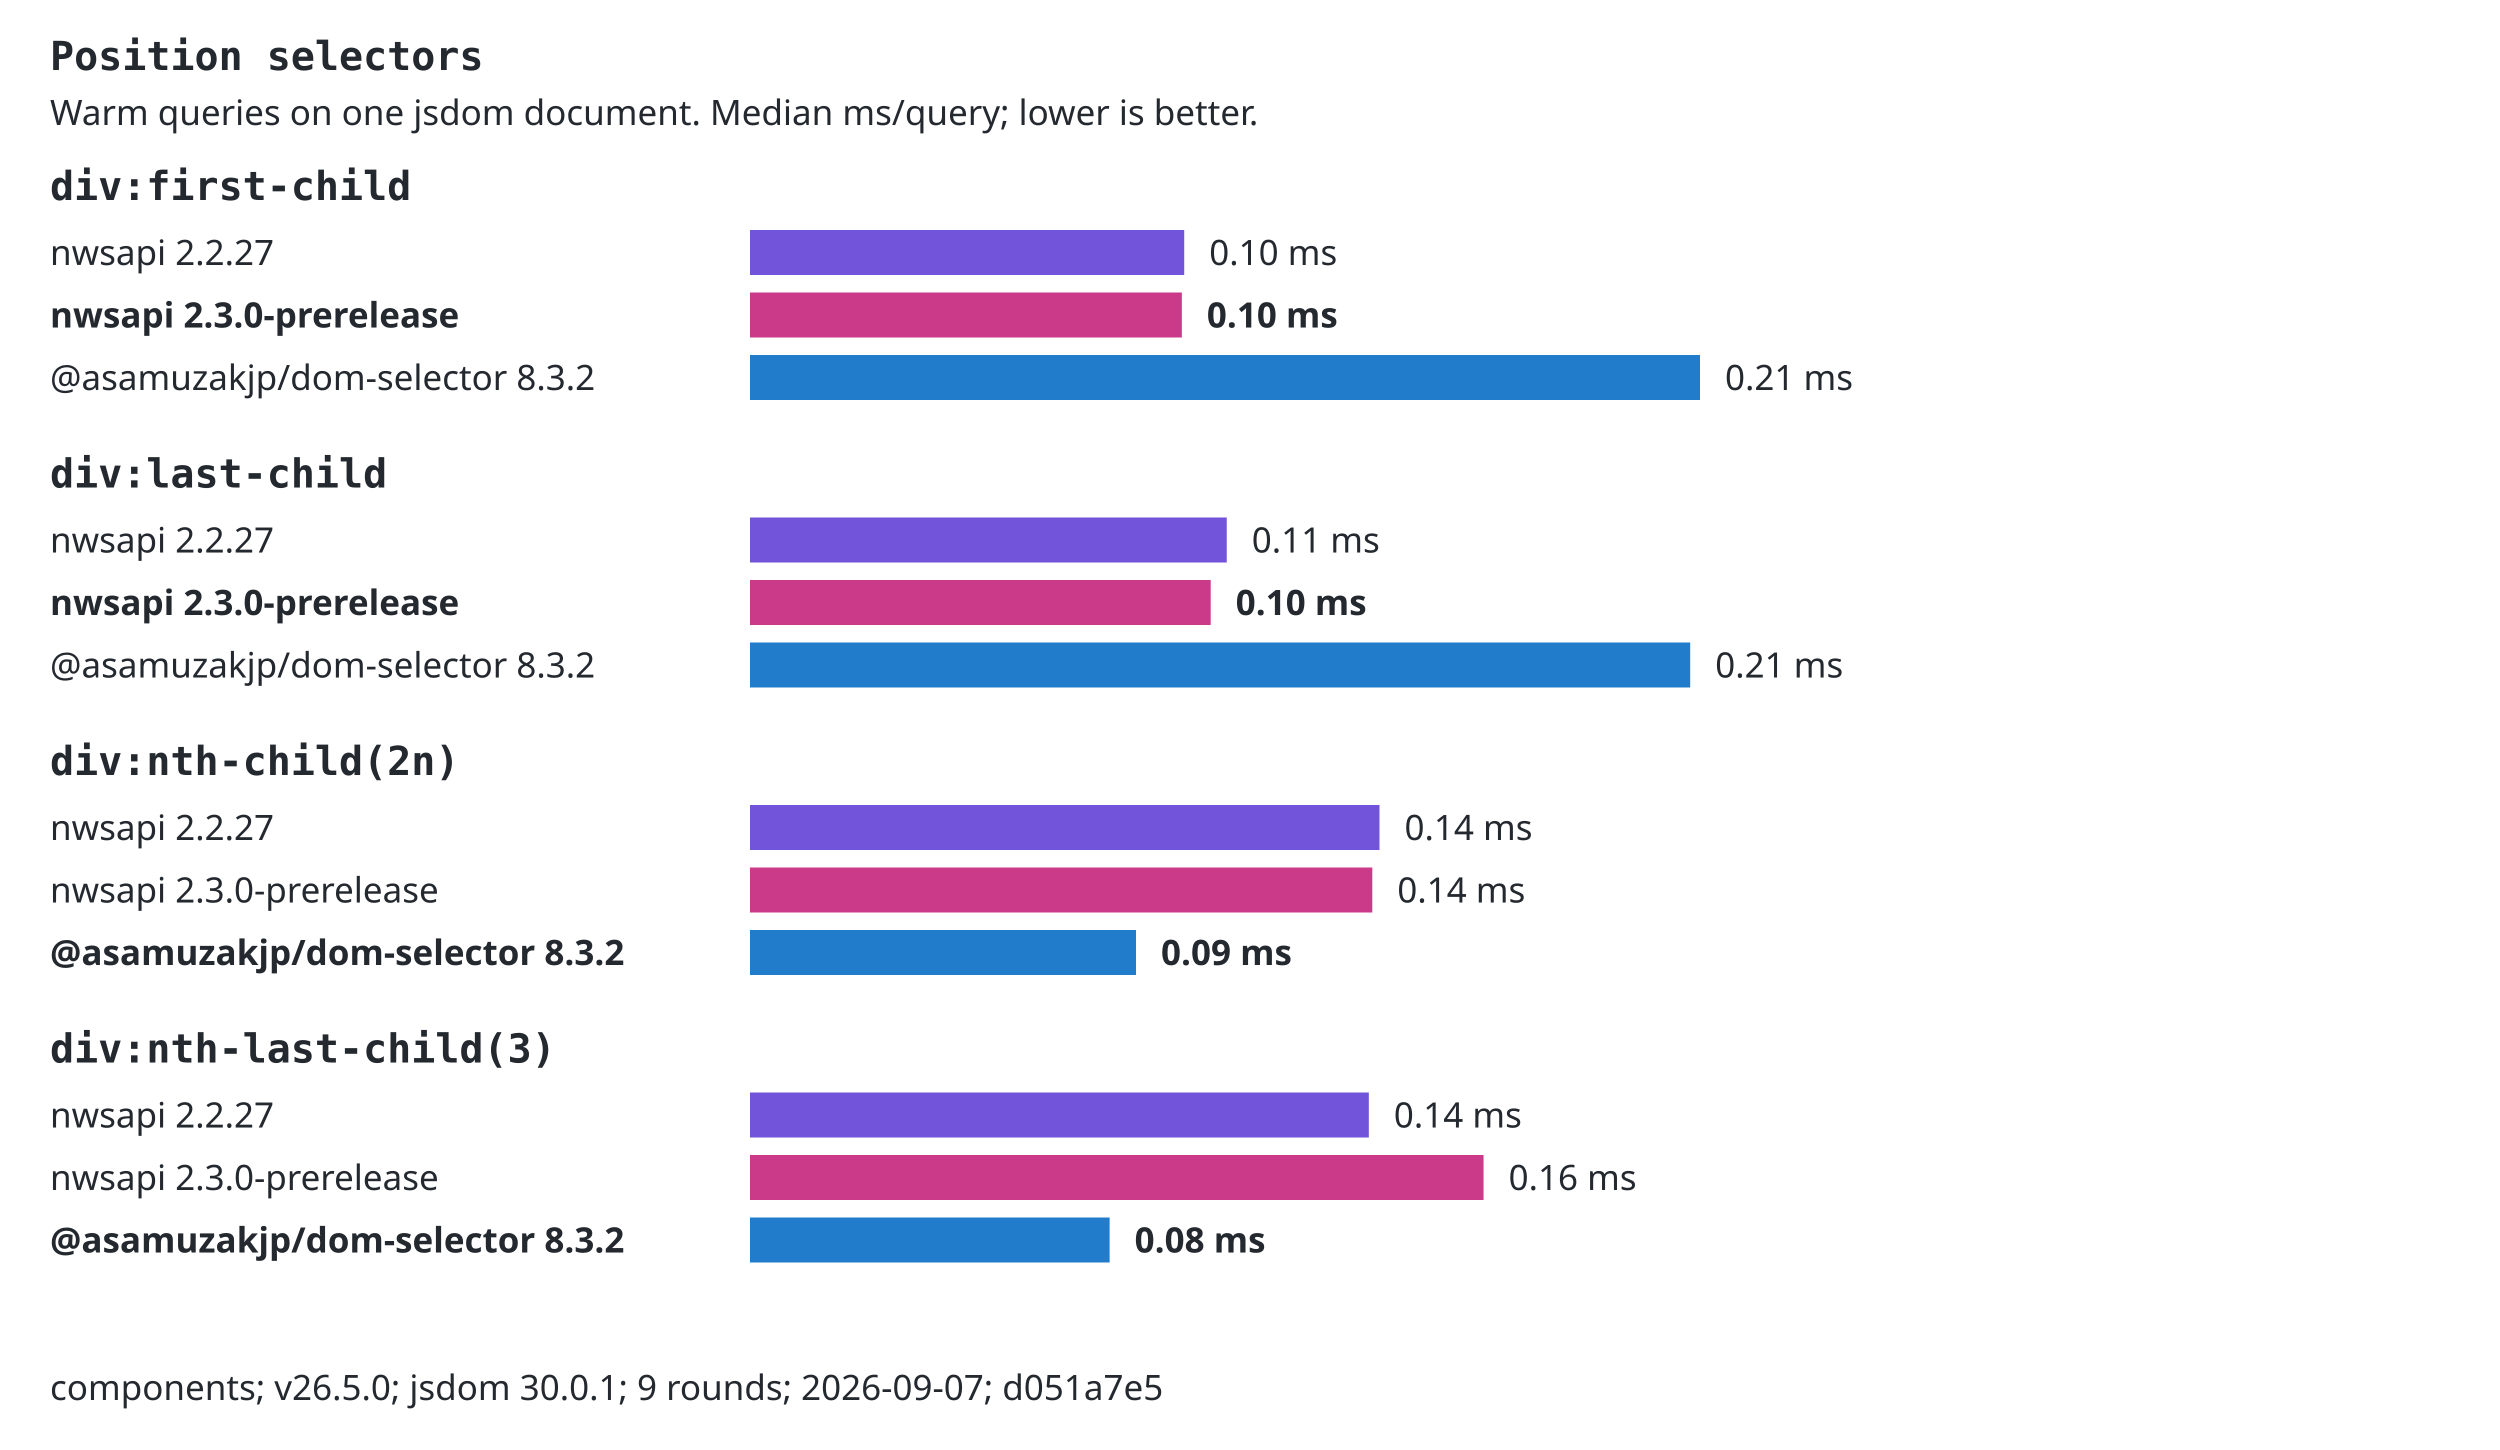
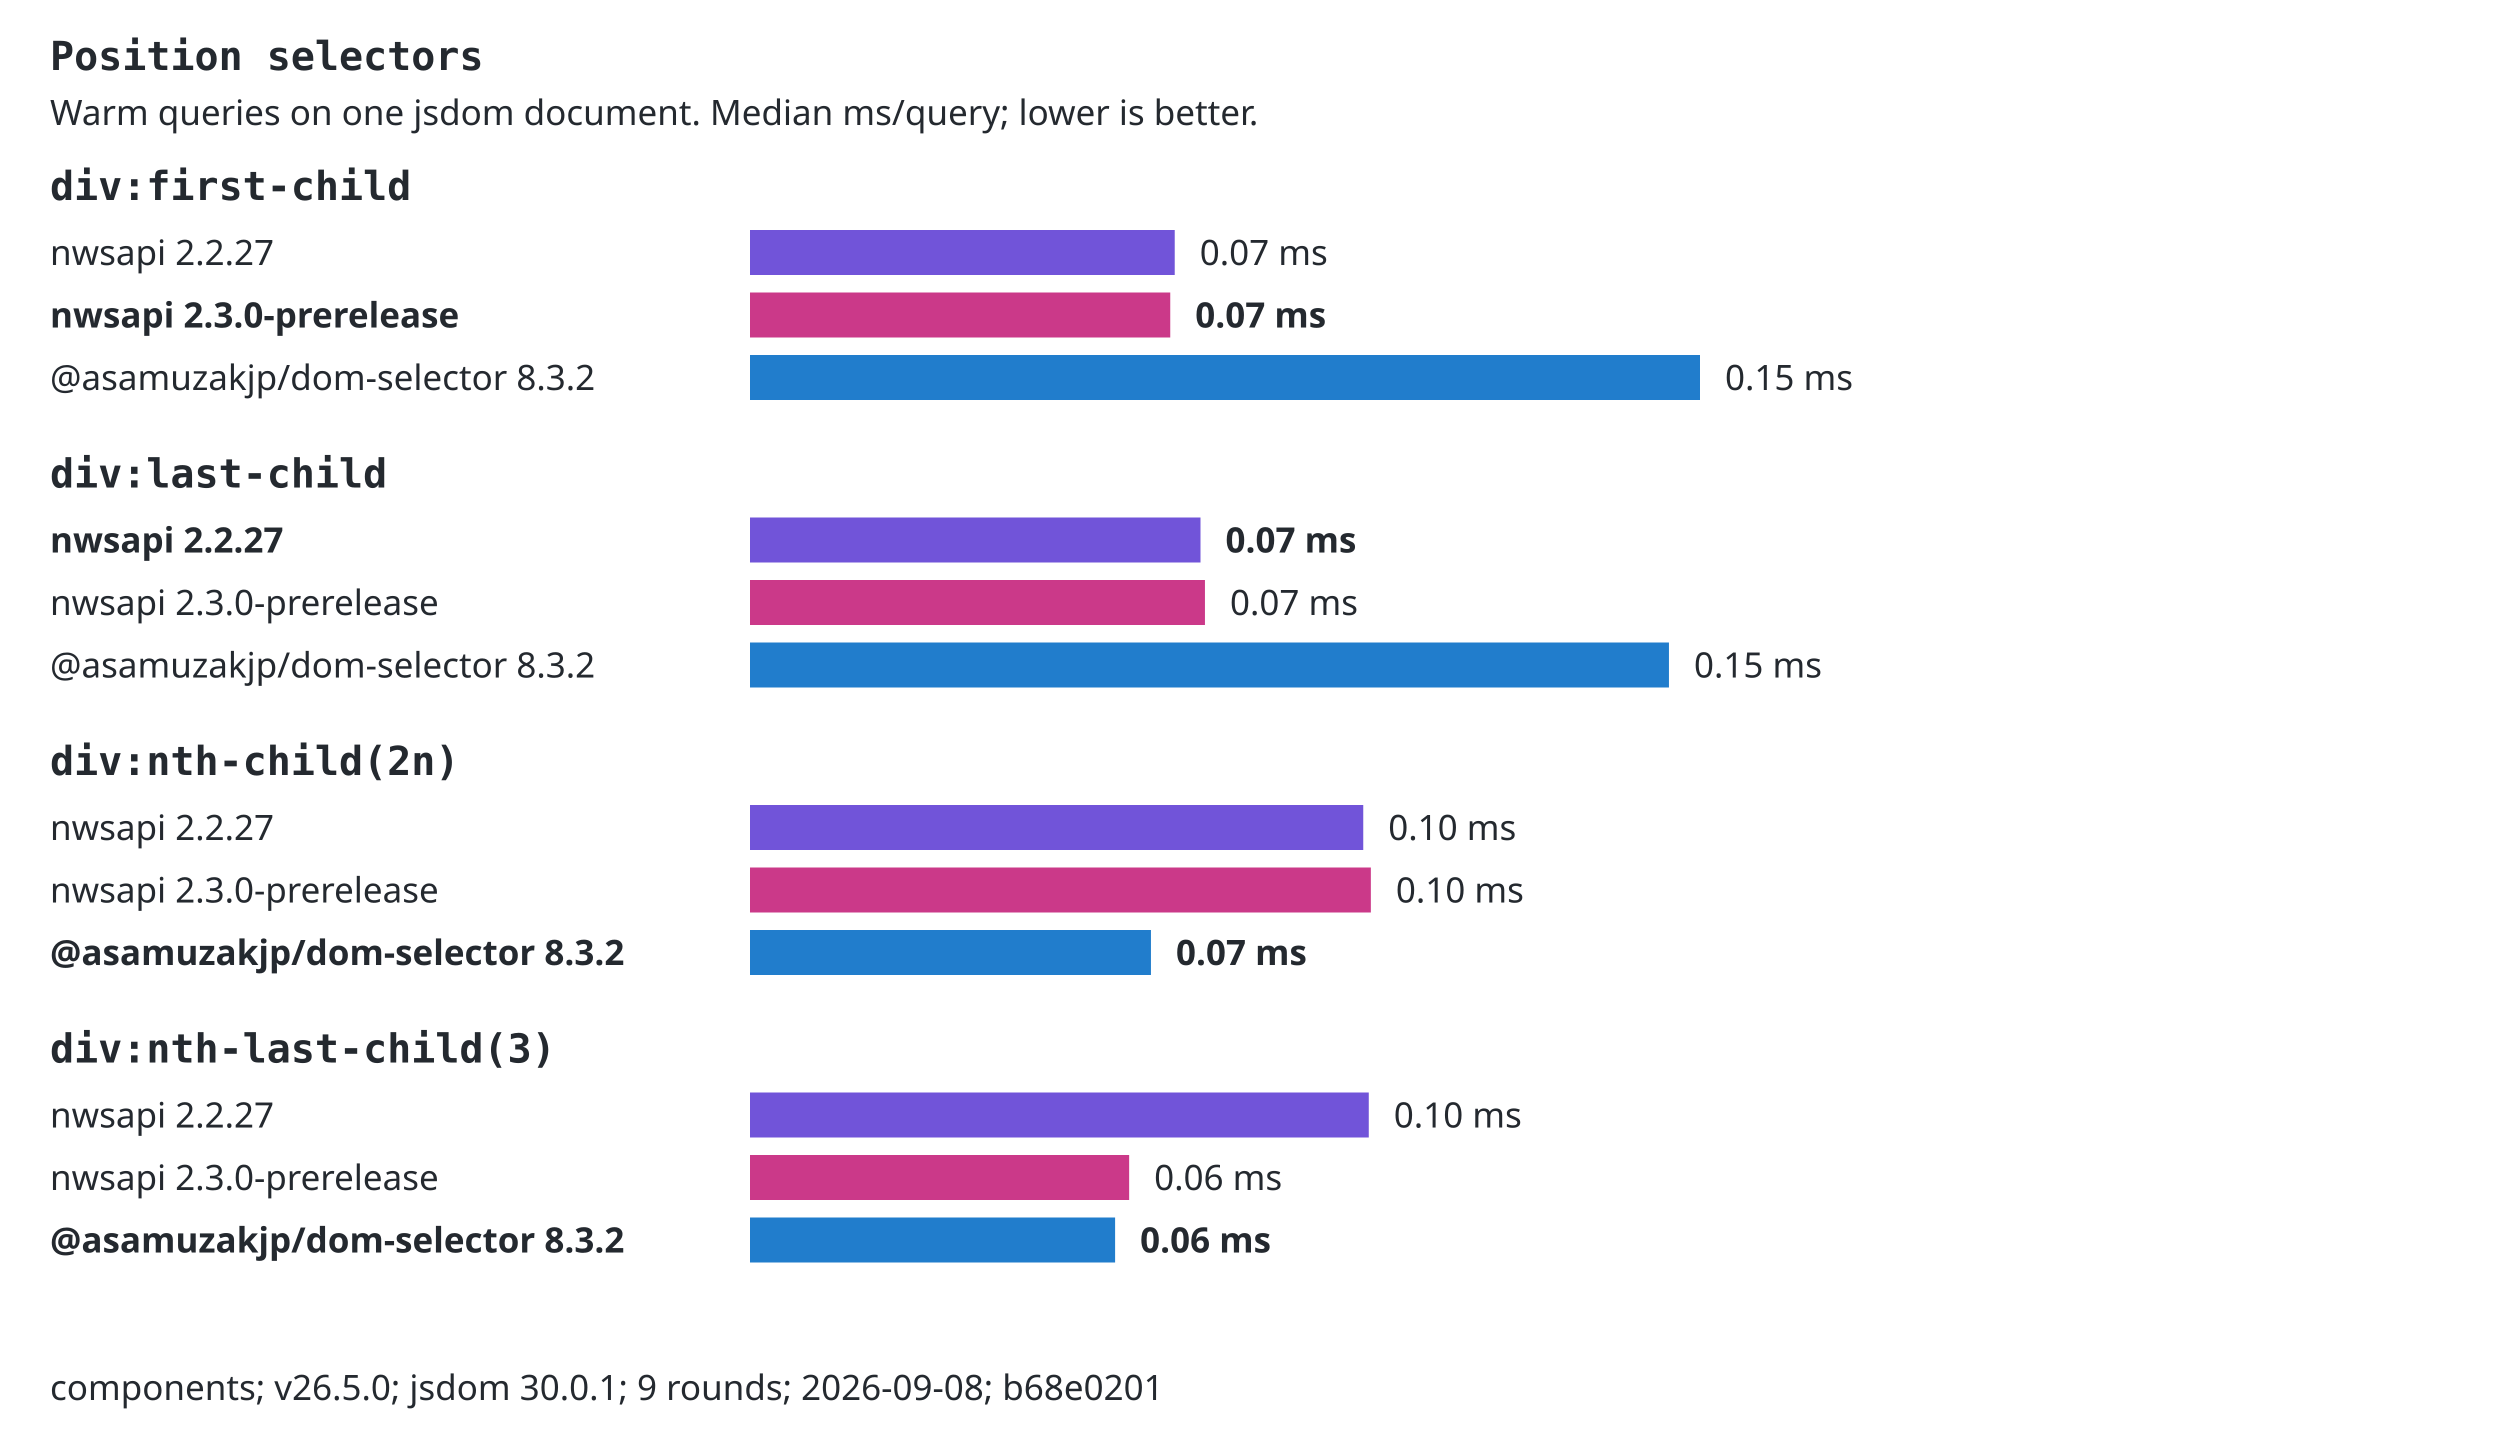
<svg xmlns="http://www.w3.org/2000/svg" width="1000" height="580" viewBox="0 0 1000 580" role="img">
  <style>text{font:14px system-ui,sans-serif;fill:#24292f}.selector{font:16px monospace;font-weight:600}.background{fill:#fff}.bar{transform-box:fill-box;transform-origin:left center;animation:fill 800ms ease-out both}@keyframes fill{from{transform:scaleX(0)}to{transform:scaleX(1)}}@media(prefers-reduced-motion:reduce){.bar{animation:none}}@media(prefers-color-scheme:dark){text{fill:#e6edf3}.background{fill:#0d1117}}</style>
  <rect class="background" width="1000" height="580" />
  <text x="20" y="28" class="selector">Position selectors</text>
  <text x="20" y="50">Warm queries on one jsdom document. Median ms/query; lower is better.</text>
  <text x="20" y="80" class="selector">div:first-child</text>
  <text x="20" y="106">nwsapi 2.2.27</text>
-   <rect class="bar" x="300" y="92" width="173.68" height="18" fill="#7154d9" />
-   <text x="483.679" y="106">0.10 ms</text>
+   <rect class="bar" x="300" y="92" width="169.89" height="18" fill="#7154d9" />
+   <text x="479.894" y="106">0.07 ms</text>
  <text x="20" y="131" style="font-weight:700">nwsapi 2.3.0-prerelease</text>
-   <rect class="bar" x="300" y="117" width="172.74" height="18" fill="#cb3989" />
-   <text x="482.74" y="131" style="font-weight:700">0.10 ms</text>
+   <rect class="bar" x="300" y="117" width="168.1" height="18" fill="#cb3989" />
+   <text x="478.101" y="131" style="font-weight:700">0.07 ms</text>
  <text x="20" y="156">@asamuzakjp/dom-selector 8.3.2</text>
  <rect class="bar" x="300" y="142" width="380" height="18" fill="#217dcc" />
-   <text x="690" y="156">0.21 ms</text>
+   <text x="690" y="156">0.15 ms</text>
  <text x="20" y="195" class="selector">div:last-child</text>
-   <text x="20" y="221">nwsapi 2.2.27</text>
-   <rect class="bar" x="300" y="207" width="190.7" height="18" fill="#7154d9" />
-   <text x="500.7" y="221">0.11 ms</text>
-   <text x="20" y="246" style="font-weight:700">nwsapi 2.3.0-prerelease</text>
-   <rect class="bar" x="300" y="232" width="184.28" height="18" fill="#cb3989" />
-   <text x="494.284" y="246" style="font-weight:700">0.10 ms</text>
+   <text x="20" y="221" style="font-weight:700">nwsapi 2.2.27</text>
+   <rect class="bar" x="300" y="207" width="180.2" height="18" fill="#7154d9" />
+   <text x="490.195" y="221" style="font-weight:700">0.07 ms</text>
+   <text x="20" y="246">nwsapi 2.3.0-prerelease</text>
+   <rect class="bar" x="300" y="232" width="181.98" height="18" fill="#cb3989" />
+   <text x="491.984" y="246">0.07 ms</text>
  <text x="20" y="271">@asamuzakjp/dom-selector 8.3.2</text>
-   <rect class="bar" x="300" y="257" width="376.08" height="18" fill="#217dcc" />
-   <text x="686.078" y="271">0.21 ms</text>
+   <rect class="bar" x="300" y="257" width="367.58" height="18" fill="#217dcc" />
+   <text x="677.583" y="271">0.15 ms</text>
  <text x="20" y="310" class="selector">div:nth-child(2n)</text>
  <text x="20" y="336">nwsapi 2.2.27</text>
-   <rect class="bar" x="300" y="322" width="251.79" height="18" fill="#7154d9" />
-   <text x="561.794" y="336">0.14 ms</text>
+   <rect class="bar" x="300" y="322" width="245.3" height="18" fill="#7154d9" />
+   <text x="555.297" y="336">0.10 ms</text>
  <text x="20" y="361">nwsapi 2.3.0-prerelease</text>
-   <rect class="bar" x="300" y="347" width="248.92" height="18" fill="#cb3989" />
-   <text x="558.915" y="361">0.14 ms</text>
+   <rect class="bar" x="300" y="347" width="248.34" height="18" fill="#cb3989" />
+   <text x="558.341" y="361">0.10 ms</text>
  <text x="20" y="386" style="font-weight:700">@asamuzakjp/dom-selector 8.3.2</text>
-   <rect class="bar" x="300" y="372" width="154.4" height="18" fill="#217dcc" />
-   <text x="464.401" y="386" style="font-weight:700">0.09 ms</text>
+   <rect class="bar" x="300" y="372" width="160.38" height="18" fill="#217dcc" />
+   <text x="470.385" y="386" style="font-weight:700">0.07 ms</text>
  <text x="20" y="425" class="selector">div:nth-last-child(3)</text>
  <text x="20" y="451">nwsapi 2.2.27</text>
-   <rect class="bar" x="300" y="437" width="247.53" height="18" fill="#7154d9" />
-   <text x="557.529" y="451">0.14 ms</text>
+   <rect class="bar" x="300" y="437" width="247.51" height="18" fill="#7154d9" />
+   <text x="557.511" y="451">0.10 ms</text>
  <text x="20" y="476">nwsapi 2.3.0-prerelease</text>
-   <rect class="bar" x="300" y="462" width="293.42" height="18" fill="#cb3989" />
-   <text x="603.424" y="476">0.16 ms</text>
+   <rect class="bar" x="300" y="462" width="151.66" height="18" fill="#cb3989" />
+   <text x="461.657" y="476">0.06 ms</text>
  <text x="20" y="501" style="font-weight:700">@asamuzakjp/dom-selector 8.3.2</text>
-   <rect class="bar" x="300" y="487" width="143.85" height="18" fill="#217dcc" />
-   <text x="453.848" y="501" style="font-weight:700">0.08 ms</text>
-   <text x="20" y="560">components; v26.5.0; jsdom 30.0.1; 9 rounds; 2026-09-07; d051a7e5</text>
+   <rect class="bar" x="300" y="487" width="146.04" height="18" fill="#217dcc" />
+   <text x="456.039" y="501" style="font-weight:700">0.06 ms</text>
+   <text x="20" y="560">components; v26.5.0; jsdom 30.0.1; 9 rounds; 2026-09-08; b68e0201</text>
</svg>
